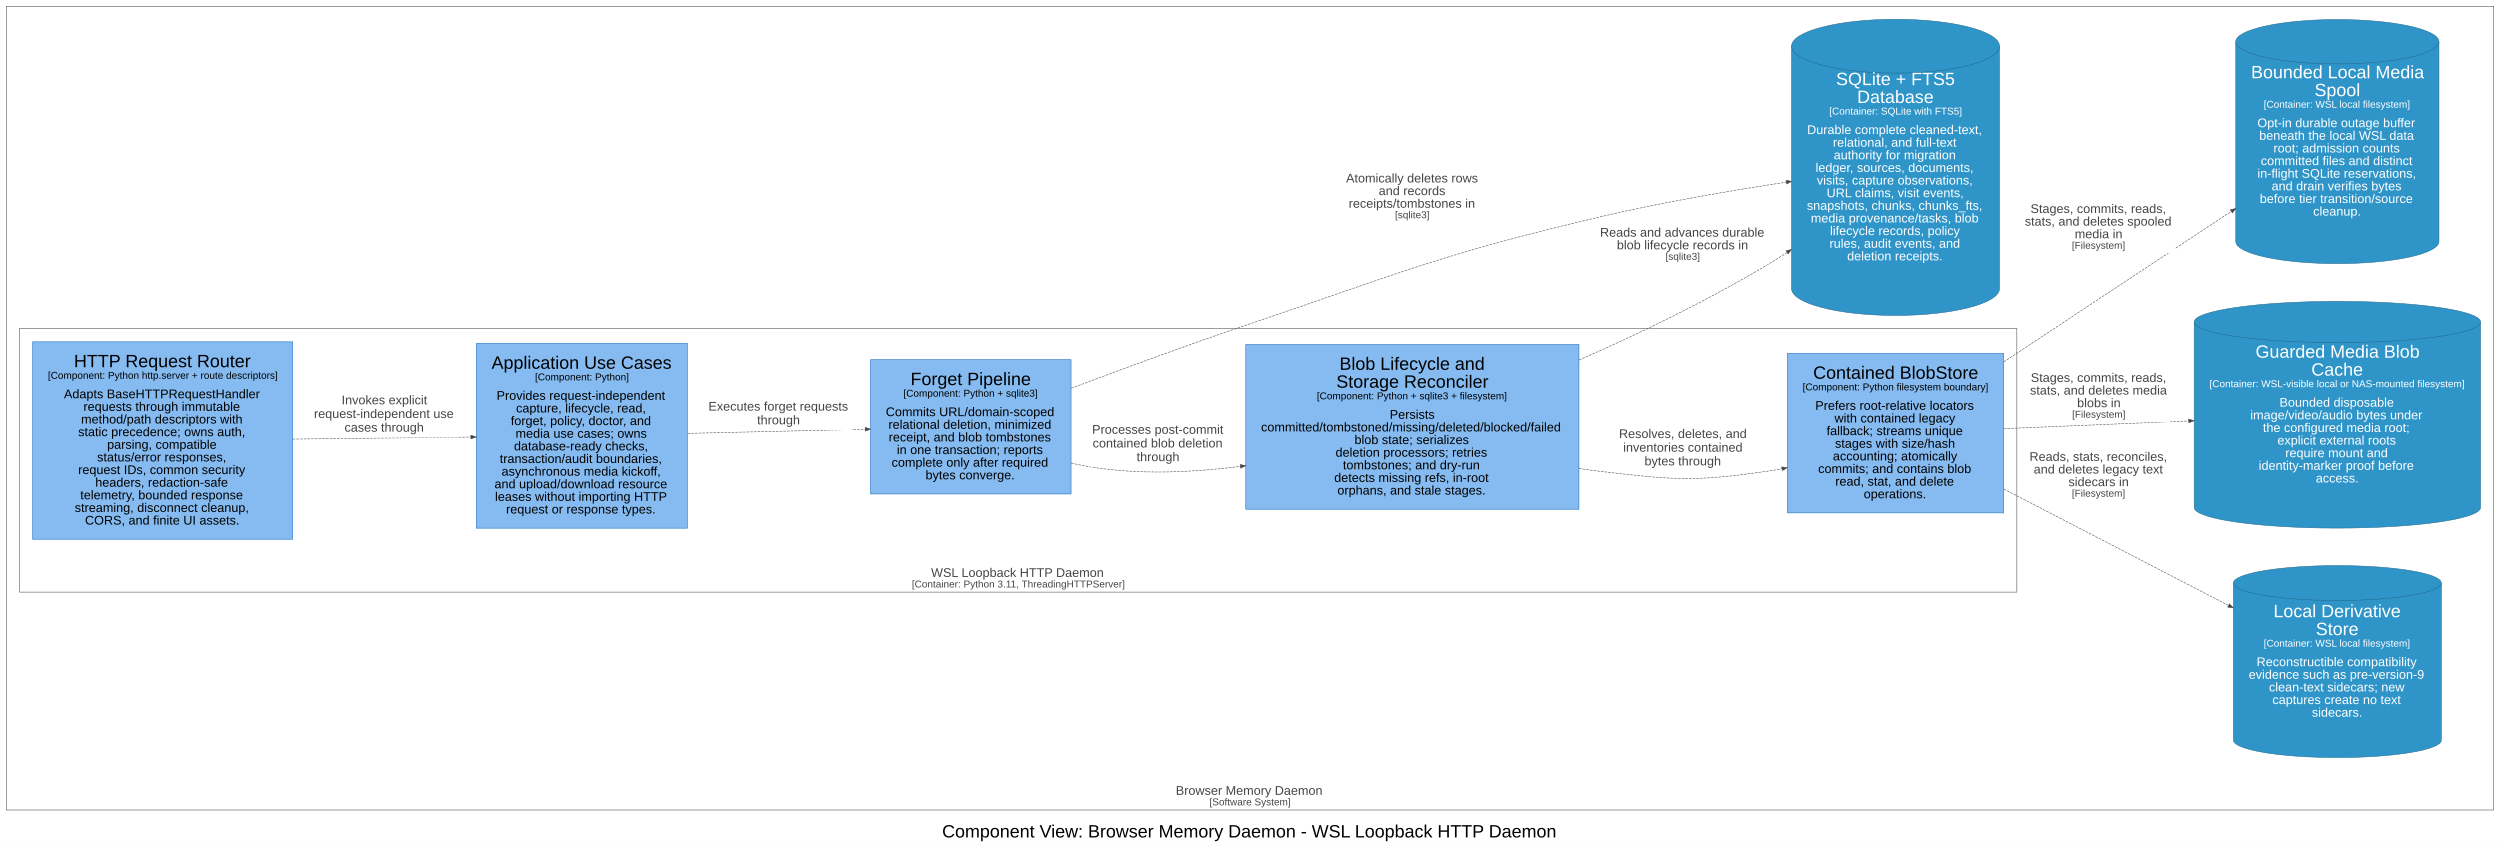
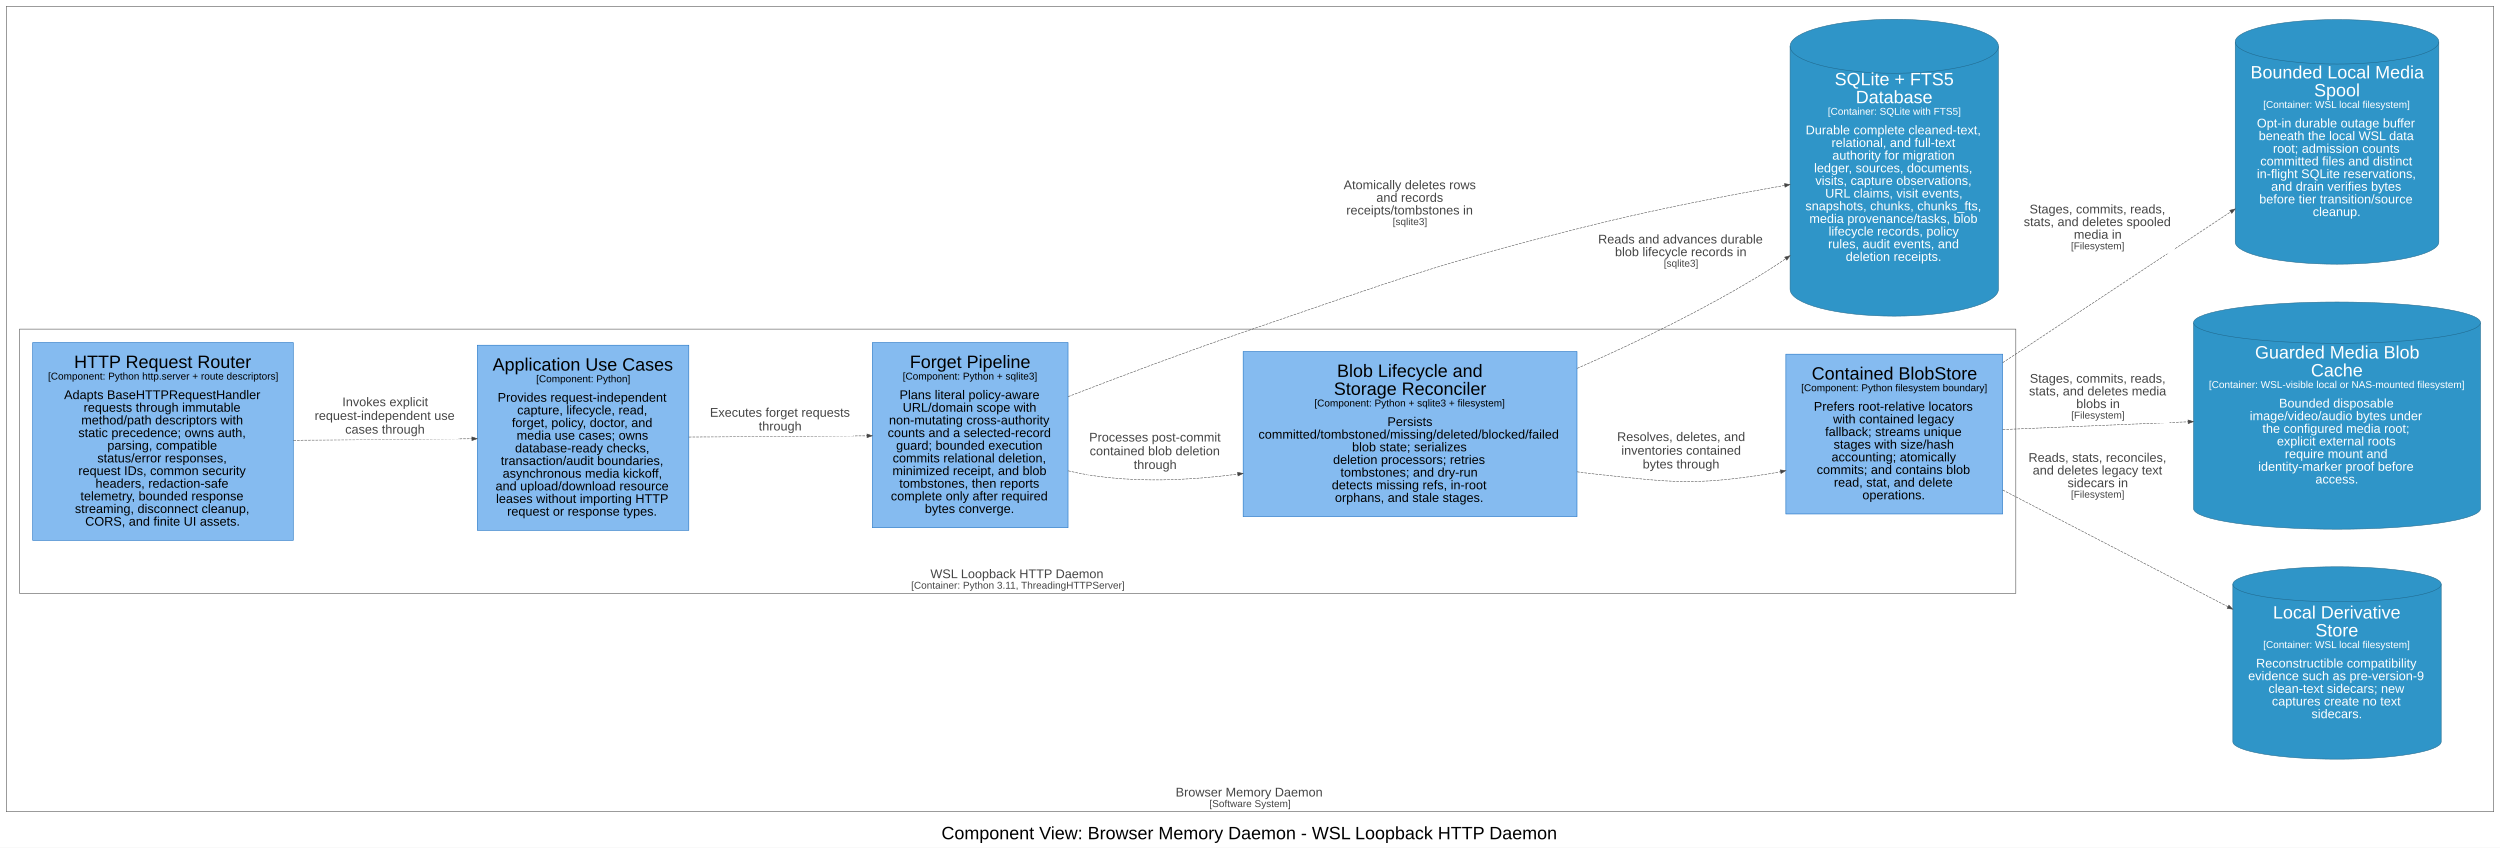
- <svg xmlns="http://www.w3.org/2000/svg" width="4750pt" height="1607pt" viewBox="0.00 0.00 4750.00 1607.00">
+ <svg xmlns="http://www.w3.org/2000/svg" width="4740pt" height="1607pt" viewBox="0.00 0.00 4740.00 1607.00">
  <g id="graph0" class="graph" transform="scale(1 1) rotate(0) translate(4 1603)">
-     <polygon fill="white" stroke="transparent" points="-4,4 -4,-1603 4746,-1603 4746,4 -4,4" />
-     <text text-anchor="start" x="1786" y="-11.8" font-family="Arial" font-size="34.00">Component View: Browser Memory Daemon - WSL Loopback HTTP Daemon</text>
+     <polygon fill="white" stroke="transparent" points="-4,4 -4,-1603 4736,-1603 4736,4 -4,4" />
+     <text text-anchor="start" x="1781" y="-11.8" font-family="Arial" font-size="34.00">Component View: Browser Memory Daemon - WSL Loopback HTTP Daemon</text>
    <g id="clust1" class="cluster">
-       <polygon fill="none" stroke="#444444" points="8,-64 8,-1591 4734,-1591 4734,-64 8,-64" />
-       <text text-anchor="start" x="2230" y="-92.8" font-family="Arial" font-size="24.00" fill="#444444">Browser Memory Daemon</text>
-       <text text-anchor="start" x="2294" y="-72.8" font-family="Arial" font-size="19.00" fill="#444444">[Software System]</text>
+       <polygon fill="none" stroke="#444444" points="8,-64 8,-1591 4724,-1591 4724,-64 8,-64" />
+       <text text-anchor="start" x="2225" y="-92.8" font-family="Arial" font-size="24.00" fill="#444444">Browser Memory Daemon</text>
+       <text text-anchor="start" x="2289" y="-72.8" font-family="Arial" font-size="19.00" fill="#444444">[Software System]</text>
    </g>
    <g id="clust2" class="cluster">
-       <polygon fill="none" stroke="#444444" points="33,-478 33,-979 3828,-979 3828,-478 33,-478" />
-       <text text-anchor="start" x="1765" y="-506.8" font-family="Arial" font-size="24.00" fill="#444444">WSL Loopback HTTP Daemon</text>
-       <text text-anchor="start" x="1728.5" y="-486.8" font-family="Arial" font-size="19.00" fill="#444444">[Container: Python 3.11, ThreadingHTTPServer]</text>
+       <polygon fill="none" stroke="#444444" points="33,-478 33,-979 3818,-979 3818,-478 33,-478" />
+       <text text-anchor="start" x="1760" y="-506.8" font-family="Arial" font-size="24.00" fill="#444444">WSL Loopback HTTP Daemon</text>
+       <text text-anchor="start" x="1723.5" y="-486.8" font-family="Arial" font-size="19.00" fill="#444444">[Container: Python 3.11, ThreadingHTTPServer]</text>
    </g>
    <g id="23" class="node">
      <polygon fill="#85bbf0" stroke="#1168bd" points="552,-953.5 58,-953.5 58,-578.5 552,-578.5 552,-953.5" />
      <text text-anchor="start" x="136.5" y="-905.3" font-family="Arial" font-size="34.00" fill="#000000">HTTP Request Router</text>
      <text text-anchor="start" x="87" y="-883.3" font-family="Arial" font-size="19.00" fill="#000000">[Component: Python http.server + route descriptors]</text>
      <text text-anchor="start" x="117.5" y="-846.3" font-family="Arial" font-size="24.00" fill="#000000">Adapts BaseHTTPRequestHandler</text>
      <text text-anchor="start" x="154.5" y="-822.3" font-family="Arial" font-size="24.00" fill="#000000">requests through immutable</text>
      <text text-anchor="start" x="150" y="-798.3" font-family="Arial" font-size="24.00" fill="#000000">method/path descriptors with</text>
      <text text-anchor="start" x="144.5" y="-774.3" font-family="Arial" font-size="24.00" fill="#000000">static precedence; owns auth,</text>
      <text text-anchor="start" x="199.5" y="-750.3" font-family="Arial" font-size="24.00" fill="#000000">parsing, compatible</text>
      <text text-anchor="start" x="180.5" y="-726.3" font-family="Arial" font-size="24.00" fill="#000000">status/error responses,</text>
      <text text-anchor="start" x="144.5" y="-702.3" font-family="Arial" font-size="24.00" fill="#000000">request IDs, common security</text>
      <text text-anchor="start" x="177" y="-678.3" font-family="Arial" font-size="24.00" fill="#000000">headers, redaction-safe</text>
      <text text-anchor="start" x="148.5" y="-654.3" font-family="Arial" font-size="24.00" fill="#000000">telemetry, bounded response</text>
      <text text-anchor="start" x="138" y="-630.3" font-family="Arial" font-size="24.00" fill="#000000">streaming, disconnect cleanup,</text>
      <text text-anchor="start" x="157.5" y="-606.3" font-family="Arial" font-size="24.00" fill="#000000">CORS, and finite UI assets.</text>
    </g>
    <g id="24" class="node">
-       <polygon fill="#85bbf0" stroke="#1168bd" points="1302,-950.5 901,-950.5 901,-599.5 1302,-599.5 1302,-950.5" />
-       <text text-anchor="start" x="930" y="-902.3" font-family="Arial" font-size="34.00" fill="#000000">Application Use Cases</text>
-       <text text-anchor="start" x="1012.5" y="-880.3" font-family="Arial" font-size="19.00" fill="#000000">[Component: Python]</text>
-       <text text-anchor="start" x="939.5" y="-843.3" font-family="Arial" font-size="24.00" fill="#000000">Provides request-independent</text>
-       <text text-anchor="start" x="976.5" y="-819.3" font-family="Arial" font-size="24.00" fill="#000000">capture, lifecycle, read,</text>
-       <text text-anchor="start" x="966.5" y="-795.3" font-family="Arial" font-size="24.00" fill="#000000">forget, policy, doctor, and</text>
-       <text text-anchor="start" x="975.5" y="-771.3" font-family="Arial" font-size="24.00" fill="#000000">media use cases; owns</text>
-       <text text-anchor="start" x="972.5" y="-747.3" font-family="Arial" font-size="24.00" fill="#000000">database-ready checks,</text>
-       <text text-anchor="start" x="945.5" y="-723.3" font-family="Arial" font-size="24.00" fill="#000000">transaction/audit boundaries,</text>
-       <text text-anchor="start" x="949" y="-699.3" font-family="Arial" font-size="24.00" fill="#000000">asynchronous media kickoff,</text>
-       <text text-anchor="start" x="935.5" y="-675.3" font-family="Arial" font-size="24.00" fill="#000000">and upload/download resource</text>
-       <text text-anchor="start" x="936.5" y="-651.3" font-family="Arial" font-size="24.00" fill="#000000">leases without importing HTTP</text>
-       <text text-anchor="start" x="957.5" y="-627.3" font-family="Arial" font-size="24.00" fill="#000000">request or response types.</text>
+       <polygon fill="#85bbf0" stroke="#1168bd" points="1302,-948.5 901,-948.5 901,-597.5 1302,-597.5 1302,-948.5" />
+       <text text-anchor="start" x="930" y="-900.3" font-family="Arial" font-size="34.00" fill="#000000">Application Use Cases</text>
+       <text text-anchor="start" x="1012.5" y="-878.3" font-family="Arial" font-size="19.00" fill="#000000">[Component: Python]</text>
+       <text text-anchor="start" x="939.5" y="-841.3" font-family="Arial" font-size="24.00" fill="#000000">Provides request-independent</text>
+       <text text-anchor="start" x="976.5" y="-817.3" font-family="Arial" font-size="24.00" fill="#000000">capture, lifecycle, read,</text>
+       <text text-anchor="start" x="966.5" y="-793.3" font-family="Arial" font-size="24.00" fill="#000000">forget, policy, doctor, and</text>
+       <text text-anchor="start" x="975.5" y="-769.3" font-family="Arial" font-size="24.00" fill="#000000">media use cases; owns</text>
+       <text text-anchor="start" x="972.5" y="-745.3" font-family="Arial" font-size="24.00" fill="#000000">database-ready checks,</text>
+       <text text-anchor="start" x="945.5" y="-721.3" font-family="Arial" font-size="24.00" fill="#000000">transaction/audit boundaries,</text>
+       <text text-anchor="start" x="949" y="-697.3" font-family="Arial" font-size="24.00" fill="#000000">asynchronous media kickoff,</text>
+       <text text-anchor="start" x="935.5" y="-673.3" font-family="Arial" font-size="24.00" fill="#000000">and upload/download resource</text>
+       <text text-anchor="start" x="936.5" y="-649.3" font-family="Arial" font-size="24.00" fill="#000000">leases without importing HTTP</text>
+       <text text-anchor="start" x="957.5" y="-625.3" font-family="Arial" font-size="24.00" fill="#000000">request or response types.</text>
    </g>
    <g id="114" class="edge">
-       <path fill="none" stroke="#444444" stroke-dasharray="5,2" d="M552.22,-768.79C660.59,-770.02 786.59,-771.44 890.45,-772.62" />
-       <polygon fill="#444444" stroke="#444444" points="890.71,-776.12 900.75,-772.74 890.79,-769.12 890.71,-776.12" />
-       <polygon fill="white" stroke="transparent" points="588,-772 588,-858 865,-858 865,-772 588,-772" />
-       <text text-anchor="start" x="645" y="-834.8" font-family="Arial" font-size="24.00" fill="#444444">Invokes explicit</text>
-       <text text-anchor="start" x="592.5" y="-808.8" font-family="Arial" font-size="24.00" fill="#444444">request-independent use</text>
-       <text text-anchor="start" x="650.5" y="-782.8" font-family="Arial" font-size="24.00" fill="#444444">cases through</text>
+       <path fill="none" stroke="#444444" stroke-dasharray="5,2" d="M552.22,-768.17C660.59,-769.12 786.59,-770.23 890.45,-771.15" />
+       <polygon fill="#444444" stroke="#444444" points="890.72,-774.65 900.75,-771.24 890.78,-767.65 890.72,-774.65" />
+       <polygon fill="white" stroke="transparent" points="588,-770 588,-856 865,-856 865,-770 588,-770" />
+       <text text-anchor="start" x="645" y="-832.8" font-family="Arial" font-size="24.00" fill="#444444">Invokes explicit</text>
+       <text text-anchor="start" x="592.5" y="-806.8" font-family="Arial" font-size="24.00" fill="#444444">request-independent use</text>
+       <text text-anchor="start" x="650.5" y="-780.8" font-family="Arial" font-size="24.00" fill="#444444">cases through</text>
    </g>
    <g id="42" class="node">
-       <polygon fill="#85bbf0" stroke="#1168bd" points="2031,-919.5 1650,-919.5 1650,-664.5 2031,-664.5 2031,-919.5" />
-       <text text-anchor="start" x="1726" y="-871.3" font-family="Arial" font-size="34.00" fill="#000000">Forget Pipeline</text>
-       <text text-anchor="start" x="1712.5" y="-849.3" font-family="Arial" font-size="19.00" fill="#000000">[Component: Python + sqlite3]</text>
-       <text text-anchor="start" x="1679" y="-812.3" font-family="Arial" font-size="24.00" fill="#000000">Commits URL/domain-scoped</text>
-       <text text-anchor="start" x="1684" y="-788.3" font-family="Arial" font-size="24.00" fill="#000000">relational deletion, minimized</text>
-       <text text-anchor="start" x="1684.5" y="-764.3" font-family="Arial" font-size="24.00" fill="#000000">receipt, and blob tombstones</text>
-       <text text-anchor="start" x="1700" y="-740.3" font-family="Arial" font-size="24.00" fill="#000000">in one transaction; reports</text>
-       <text text-anchor="start" x="1690" y="-716.3" font-family="Arial" font-size="24.00" fill="#000000">complete only after required</text>
-       <text text-anchor="start" x="1754.5" y="-692.3" font-family="Arial" font-size="24.00" fill="#000000">bytes converge.</text>
+       <polygon fill="#85bbf0" stroke="#1168bd" points="2021,-953.5 1650,-953.5 1650,-602.5 2021,-602.5 2021,-953.5" />
+       <text text-anchor="start" x="1721" y="-905.3" font-family="Arial" font-size="34.00" fill="#000000">Forget Pipeline</text>
+       <text text-anchor="start" x="1707.5" y="-883.3" font-family="Arial" font-size="19.00" fill="#000000">[Component: Python + sqlite3]</text>
+       <text text-anchor="start" x="1701.5" y="-846.3" font-family="Arial" font-size="24.00" fill="#000000">Plans literal policy-aware</text>
+       <text text-anchor="start" x="1707.5" y="-822.3" font-family="Arial" font-size="24.00" fill="#000000">URL/domain scope with</text>
+       <text text-anchor="start" x="1681.5" y="-798.3" font-family="Arial" font-size="24.00" fill="#000000">non-mutating cross-authority</text>
+       <text text-anchor="start" x="1679" y="-774.3" font-family="Arial" font-size="24.00" fill="#000000">counts and a selected-record</text>
+       <text text-anchor="start" x="1695" y="-750.3" font-family="Arial" font-size="24.00" fill="#000000">guard; bounded execution</text>
+       <text text-anchor="start" x="1688.5" y="-726.3" font-family="Arial" font-size="24.00" fill="#000000">commits relational deletion,</text>
+       <text text-anchor="start" x="1688" y="-702.3" font-family="Arial" font-size="24.00" fill="#000000">minimized receipt, and blob</text>
+       <text text-anchor="start" x="1701" y="-678.3" font-family="Arial" font-size="24.00" fill="#000000">tombstones, then reports</text>
+       <text text-anchor="start" x="1685" y="-654.3" font-family="Arial" font-size="24.00" fill="#000000">complete only after required</text>
+       <text text-anchor="start" x="1749.5" y="-630.3" font-family="Arial" font-size="24.00" fill="#000000">bytes converge.</text>
    </g>
    <g id="124" class="edge">
-       <path fill="none" stroke="#444444" stroke-dasharray="5,2" d="M1302.43,-779.61C1407.22,-782.03 1535.18,-784.98 1639.92,-787.4" />
-       <polygon fill="#444444" stroke="#444444" points="1639.9,-790.9 1649.98,-787.63 1640.07,-783.9 1639.9,-790.9" />
-       <polygon fill="white" stroke="transparent" points="1338,-786 1338,-846 1614,-846 1614,-786 1338,-786" />
-       <text text-anchor="start" x="1342" y="-822.8" font-family="Arial" font-size="24.00" fill="#444444">Executes forget requests</text>
-       <text text-anchor="start" x="1434.5" y="-796.8" font-family="Arial" font-size="24.00" fill="#444444">through</text>
+       <path fill="none" stroke="#444444" stroke-dasharray="5,2" d="M1302.04,-774.36C1407.13,-775.08 1535.48,-775.96 1639.84,-776.67" />
+       <polygon fill="#444444" stroke="#444444" points="1639.84,-780.17 1649.86,-776.74 1639.88,-773.17 1639.84,-780.17" />
+       <polygon fill="white" stroke="transparent" points="1338,-776 1338,-836 1614,-836 1614,-776 1338,-776" />
+       <text text-anchor="start" x="1342" y="-812.8" font-family="Arial" font-size="24.00" fill="#444444">Executes forget requests</text>
+       <text text-anchor="start" x="1434.5" y="-786.8" font-family="Arial" font-size="24.00" fill="#444444">through</text>
    </g>
    <g id="39" class="node">
-       <polygon fill="#85bbf0" stroke="#1168bd" points="3803,-931.5 3392,-931.5 3392,-628.5 3803,-628.5 3803,-931.5" />
-       <text text-anchor="start" x="3441" y="-883.3" font-family="Arial" font-size="34.00" fill="#000000">Contained BlobStore</text>
-       <text text-anchor="start" x="3421" y="-861.3" font-family="Arial" font-size="19.00" fill="#000000">[Component: Python filesystem boundary]</text>
-       <text text-anchor="start" x="3445" y="-824.3" font-family="Arial" font-size="24.00" fill="#000000">Prefers root-relative locators</text>
-       <text text-anchor="start" x="3481.5" y="-800.3" font-family="Arial" font-size="24.00" fill="#000000">with contained legacy</text>
-       <text text-anchor="start" x="3466.5" y="-776.3" font-family="Arial" font-size="24.00" fill="#000000">fallback; streams unique</text>
-       <text text-anchor="start" x="3482.5" y="-752.3" font-family="Arial" font-size="24.00" fill="#000000">stages with size/hash</text>
-       <text text-anchor="start" x="3478.5" y="-728.3" font-family="Arial" font-size="24.00" fill="#000000">accounting; atomically</text>
-       <text text-anchor="start" x="3450.5" y="-704.3" font-family="Arial" font-size="24.00" fill="#000000">commits; and contains blob</text>
-       <text text-anchor="start" x="3483" y="-680.3" font-family="Arial" font-size="24.00" fill="#000000">read, stat, and delete</text>
-       <text text-anchor="start" x="3537" y="-656.3" font-family="Arial" font-size="24.00" fill="#000000">operations.</text>
+       <polygon fill="#85bbf0" stroke="#1168bd" points="3793,-931.5 3382,-931.5 3382,-628.5 3793,-628.5 3793,-931.5" />
+       <text text-anchor="start" x="3431" y="-883.3" font-family="Arial" font-size="34.00" fill="#000000">Contained BlobStore</text>
+       <text text-anchor="start" x="3411" y="-861.3" font-family="Arial" font-size="19.00" fill="#000000">[Component: Python filesystem boundary]</text>
+       <text text-anchor="start" x="3435" y="-824.3" font-family="Arial" font-size="24.00" fill="#000000">Prefers root-relative locators</text>
+       <text text-anchor="start" x="3471.5" y="-800.3" font-family="Arial" font-size="24.00" fill="#000000">with contained legacy</text>
+       <text text-anchor="start" x="3456.5" y="-776.3" font-family="Arial" font-size="24.00" fill="#000000">fallback; streams unique</text>
+       <text text-anchor="start" x="3472.5" y="-752.3" font-family="Arial" font-size="24.00" fill="#000000">stages with size/hash</text>
+       <text text-anchor="start" x="3468.5" y="-728.3" font-family="Arial" font-size="24.00" fill="#000000">accounting; atomically</text>
+       <text text-anchor="start" x="3440.5" y="-704.3" font-family="Arial" font-size="24.00" fill="#000000">commits; and contains blob</text>
+       <text text-anchor="start" x="3473" y="-680.3" font-family="Arial" font-size="24.00" fill="#000000">read, stat, and delete</text>
+       <text text-anchor="start" x="3527" y="-656.3" font-family="Arial" font-size="24.00" fill="#000000">operations.</text>
    </g>
    <g id="49" class="node">
-       <path fill="#2f95c8" stroke="#20688c" d="M4634.5,-495.22C4634.5,-513.51 4545.98,-528.38 4437,-528.38 4328.02,-528.38 4239.5,-513.51 4239.5,-495.22 4239.5,-495.22 4239.5,-196.78 4239.5,-196.78 4239.5,-178.49 4328.02,-163.62 4437,-163.62 4545.98,-163.62 4634.5,-178.49 4634.5,-196.78 4634.5,-196.78 4634.5,-495.22 4634.5,-495.22" />
-       <path fill="none" stroke="#20688c" d="M4634.5,-495.22C4634.5,-476.92 4545.98,-462.06 4437,-462.06 4328.02,-462.06 4239.5,-476.92 4239.5,-495.22" />
-       <text text-anchor="start" x="4315.5" y="-430.3" font-family="Arial" font-size="34.00" fill="#ffffff">Local Derivative</text>
-       <text text-anchor="start" x="4396" y="-396.3" font-family="Arial" font-size="34.00" fill="#ffffff">Store</text>
-       <text text-anchor="start" x="4297" y="-374.3" font-family="Arial" font-size="19.00" fill="#ffffff">[Container: WSL local filesystem]</text>
-       <text text-anchor="start" x="4283.5" y="-337.3" font-family="Arial" font-size="24.00" fill="#ffffff">Reconstructible compatibility</text>
-       <text text-anchor="start" x="4268.5" y="-313.3" font-family="Arial" font-size="24.00" fill="#ffffff">evidence such as pre-version-9</text>
-       <text text-anchor="start" x="4307" y="-289.3" font-family="Arial" font-size="24.00" fill="#ffffff">clean-text sidecars; new</text>
-       <text text-anchor="start" x="4313.5" y="-265.3" font-family="Arial" font-size="24.00" fill="#ffffff">captures create no text</text>
-       <text text-anchor="start" x="4388.5" y="-241.3" font-family="Arial" font-size="24.00" fill="#ffffff">sidecars.</text>
+       <path fill="#2f95c8" stroke="#20688c" d="M4624.5,-495.22C4624.5,-513.51 4535.98,-528.38 4427,-528.38 4318.02,-528.38 4229.5,-513.51 4229.5,-495.22 4229.5,-495.22 4229.5,-196.78 4229.5,-196.78 4229.5,-178.49 4318.02,-163.62 4427,-163.62 4535.98,-163.62 4624.5,-178.49 4624.5,-196.78 4624.5,-196.78 4624.5,-495.22 4624.5,-495.22" />
+       <path fill="none" stroke="#20688c" d="M4624.5,-495.22C4624.5,-476.92 4535.98,-462.06 4427,-462.06 4318.02,-462.06 4229.5,-476.92 4229.5,-495.22" />
+       <text text-anchor="start" x="4305.5" y="-430.3" font-family="Arial" font-size="34.00" fill="#ffffff">Local Derivative</text>
+       <text text-anchor="start" x="4386" y="-396.3" font-family="Arial" font-size="34.00" fill="#ffffff">Store</text>
+       <text text-anchor="start" x="4287" y="-374.3" font-family="Arial" font-size="19.00" fill="#ffffff">[Container: WSL local filesystem]</text>
+       <text text-anchor="start" x="4273.5" y="-337.3" font-family="Arial" font-size="24.00" fill="#ffffff">Reconstructible compatibility</text>
+       <text text-anchor="start" x="4258.5" y="-313.3" font-family="Arial" font-size="24.00" fill="#ffffff">evidence such as pre-version-9</text>
+       <text text-anchor="start" x="4297" y="-289.3" font-family="Arial" font-size="24.00" fill="#ffffff">clean-text sidecars; new</text>
+       <text text-anchor="start" x="4303.5" y="-265.3" font-family="Arial" font-size="24.00" fill="#ffffff">captures create no text</text>
+       <text text-anchor="start" x="4378.5" y="-241.3" font-family="Arial" font-size="24.00" fill="#ffffff">sidecars.</text>
    </g>
    <g id="158" class="edge">
-       <path fill="none" stroke="#444444" stroke-dasharray="5,2" d="M3803.11,-673.97C3932.93,-606.7 4100.32,-519.95 4230.34,-452.57" />
-       <polygon fill="#444444" stroke="#444444" points="4231.97,-455.67 4239.24,-447.96 4228.75,-449.45 4231.97,-455.67" />
-       <polygon fill="white" stroke="transparent" points="3848,-651 3848,-750 4120,-750 4120,-651 3848,-651" />
-       <text text-anchor="start" x="3852" y="-727.3" font-family="Arial" font-size="24.00" fill="#444444">Reads, stats, reconciles,</text>
-       <text text-anchor="start" x="3860" y="-703.3" font-family="Arial" font-size="24.00" fill="#444444">and deletes legacy text</text>
-       <text text-anchor="start" x="3926" y="-679.3" font-family="Arial" font-size="24.00" fill="#444444">sidecars in</text>
-       <text text-anchor="start" x="3932.5" y="-659.3" font-family="Arial" font-size="19.00" fill="#444444">[Filesystem]</text>
+       <path fill="none" stroke="#444444" stroke-dasharray="5,2" d="M3793.11,-673.97C3922.93,-606.7 4090.32,-519.95 4220.34,-452.57" />
+       <polygon fill="#444444" stroke="#444444" points="4221.97,-455.67 4229.24,-447.96 4218.75,-449.45 4221.97,-455.67" />
+       <polygon fill="white" stroke="transparent" points="3838,-651 3838,-750 4110,-750 4110,-651 3838,-651" />
+       <text text-anchor="start" x="3842" y="-727.3" font-family="Arial" font-size="24.00" fill="#444444">Reads, stats, reconciles,</text>
+       <text text-anchor="start" x="3850" y="-703.3" font-family="Arial" font-size="24.00" fill="#444444">and deletes legacy text</text>
+       <text text-anchor="start" x="3916" y="-679.3" font-family="Arial" font-size="24.00" fill="#444444">sidecars in</text>
+       <text text-anchor="start" x="3922.5" y="-659.3" font-family="Arial" font-size="19.00" fill="#444444">[Filesystem]</text>
    </g>
    <g id="50" class="node">
-       <path fill="#2f95c8" stroke="#20688c" d="M4709,-991.22C4709,-1012.82 4587.09,-1030.38 4437,-1030.38 4286.91,-1030.38 4165,-1012.82 4165,-991.22 4165,-991.22 4165,-638.78 4165,-638.78 4165,-617.18 4286.91,-599.62 4437,-599.62 4587.09,-599.62 4709,-617.18 4709,-638.78 4709,-638.78 4709,-991.22 4709,-991.22" />
-       <path fill="none" stroke="#20688c" d="M4709,-991.22C4709,-969.61 4587.09,-952.06 4437,-952.06 4286.91,-952.06 4165,-969.61 4165,-991.22" />
-       <text text-anchor="start" x="4281.5" y="-923.3" font-family="Arial" font-size="34.00" fill="#ffffff">Guarded Media Blob</text>
-       <text text-anchor="start" x="4387.5" y="-889.3" font-family="Arial" font-size="34.00" fill="#ffffff">Cache</text>
-       <text text-anchor="start" x="4194" y="-867.3" font-family="Arial" font-size="19.00" fill="#ffffff">[Container: WSL-visible local or NAS-mounted filesystem]</text>
-       <text text-anchor="start" x="4327" y="-830.3" font-family="Arial" font-size="24.00" fill="#ffffff">Bounded disposable</text>
-       <text text-anchor="start" x="4271.5" y="-806.3" font-family="Arial" font-size="24.00" fill="#ffffff">image/video/audio bytes under</text>
-       <text text-anchor="start" x="4295.5" y="-782.3" font-family="Arial" font-size="24.00" fill="#ffffff">the configured media root;</text>
-       <text text-anchor="start" x="4323" y="-758.3" font-family="Arial" font-size="24.00" fill="#ffffff">explicit external roots</text>
-       <text text-anchor="start" x="4338" y="-734.3" font-family="Arial" font-size="24.00" fill="#ffffff">require mount and</text>
-       <text text-anchor="start" x="4287.5" y="-710.3" font-family="Arial" font-size="24.00" fill="#ffffff">identity-marker proof before</text>
-       <text text-anchor="start" x="4396" y="-686.3" font-family="Arial" font-size="24.00" fill="#ffffff">access.</text>
+       <path fill="#2f95c8" stroke="#20688c" d="M4699,-991.22C4699,-1012.82 4577.09,-1030.38 4427,-1030.38 4276.91,-1030.38 4155,-1012.82 4155,-991.22 4155,-991.22 4155,-638.78 4155,-638.78 4155,-617.18 4276.91,-599.62 4427,-599.62 4577.09,-599.62 4699,-617.18 4699,-638.78 4699,-638.78 4699,-991.22 4699,-991.22" />
+       <path fill="none" stroke="#20688c" d="M4699,-991.22C4699,-969.61 4577.09,-952.06 4427,-952.06 4276.91,-952.06 4155,-969.61 4155,-991.22" />
+       <text text-anchor="start" x="4271.5" y="-923.3" font-family="Arial" font-size="34.00" fill="#ffffff">Guarded Media Blob</text>
+       <text text-anchor="start" x="4377.5" y="-889.3" font-family="Arial" font-size="34.00" fill="#ffffff">Cache</text>
+       <text text-anchor="start" x="4184" y="-867.3" font-family="Arial" font-size="19.00" fill="#ffffff">[Container: WSL-visible local or NAS-mounted filesystem]</text>
+       <text text-anchor="start" x="4317" y="-830.3" font-family="Arial" font-size="24.00" fill="#ffffff">Bounded disposable</text>
+       <text text-anchor="start" x="4261.5" y="-806.3" font-family="Arial" font-size="24.00" fill="#ffffff">image/video/audio bytes under</text>
+       <text text-anchor="start" x="4285.5" y="-782.3" font-family="Arial" font-size="24.00" fill="#ffffff">the configured media root;</text>
+       <text text-anchor="start" x="4313" y="-758.3" font-family="Arial" font-size="24.00" fill="#ffffff">explicit external roots</text>
+       <text text-anchor="start" x="4328" y="-734.3" font-family="Arial" font-size="24.00" fill="#ffffff">require mount and</text>
+       <text text-anchor="start" x="4277.5" y="-710.3" font-family="Arial" font-size="24.00" fill="#ffffff">identity-marker proof before</text>
+       <text text-anchor="start" x="4386" y="-686.3" font-family="Arial" font-size="24.00" fill="#ffffff">access.</text>
    </g>
    <g id="159" class="edge">
-       <path fill="none" stroke="#444444" stroke-dasharray="5,2" d="M3803.11,-788.55C3908.86,-792.97 4039.54,-798.43 4154.64,-803.24" />
-       <polygon fill="#444444" stroke="#444444" points="4154.53,-806.74 4164.67,-803.66 4154.82,-799.75 4154.53,-806.74" />
-       <polygon fill="white" stroke="transparent" points="3848.5,-801 3848.5,-900 4119.5,-900 4119.5,-801 3848.5,-801" />
-       <text text-anchor="start" x="3854.5" y="-877.3" font-family="Arial" font-size="24.00" fill="#444444">Stages, commits, reads,</text>
-       <text text-anchor="start" x="3853" y="-853.3" font-family="Arial" font-size="24.00" fill="#444444">stats, and deletes media</text>
-       <text text-anchor="start" x="3942.5" y="-829.3" font-family="Arial" font-size="24.00" fill="#444444">blobs in</text>
-       <text text-anchor="start" x="3933" y="-809.3" font-family="Arial" font-size="19.00" fill="#444444">[Filesystem]</text>
+       <path fill="none" stroke="#444444" stroke-dasharray="5,2" d="M3793.11,-788.55C3898.86,-792.97 4029.54,-798.43 4144.64,-803.24" />
+       <polygon fill="#444444" stroke="#444444" points="4144.53,-806.74 4154.67,-803.66 4144.82,-799.75 4144.53,-806.74" />
+       <polygon fill="white" stroke="transparent" points="3838.5,-801 3838.5,-900 4109.5,-900 4109.5,-801 3838.5,-801" />
+       <text text-anchor="start" x="3844.5" y="-877.3" font-family="Arial" font-size="24.00" fill="#444444">Stages, commits, reads,</text>
+       <text text-anchor="start" x="3843" y="-853.3" font-family="Arial" font-size="24.00" fill="#444444">stats, and deletes media</text>
+       <text text-anchor="start" x="3932.5" y="-829.3" font-family="Arial" font-size="24.00" fill="#444444">blobs in</text>
+       <text text-anchor="start" x="3923" y="-809.3" font-family="Arial" font-size="19.00" fill="#444444">[Filesystem]</text>
    </g>
    <g id="51" class="node">
-       <path fill="#2f95c8" stroke="#20688c" d="M4630,-1523.72C4630,-1546.98 4543.49,-1565.88 4437,-1565.88 4330.51,-1565.88 4244,-1546.98 4244,-1523.72 4244,-1523.72 4244,-1144.28 4244,-1144.28 4244,-1121.02 4330.51,-1102.12 4437,-1102.12 4543.49,-1102.12 4630,-1121.02 4630,-1144.28 4630,-1144.28 4630,-1523.72 4630,-1523.72" />
-       <path fill="none" stroke="#20688c" d="M4630,-1523.72C4630,-1500.45 4543.49,-1481.56 4437,-1481.56 4330.51,-1481.56 4244,-1500.45 4244,-1523.72" />
-       <text text-anchor="start" x="4273" y="-1454.3" font-family="Arial" font-size="34.00" fill="#ffffff">Bounded Local Media</text>
-       <text text-anchor="start" x="4393.5" y="-1420.3" font-family="Arial" font-size="34.00" fill="#ffffff">Spool</text>
-       <text text-anchor="start" x="4297" y="-1398.3" font-family="Arial" font-size="19.00" fill="#ffffff">[Container: WSL local filesystem]</text>
-       <text text-anchor="start" x="4285" y="-1361.3" font-family="Arial" font-size="24.00" fill="#ffffff">Opt-in durable outage buffer</text>
-       <text text-anchor="start" x="4288.5" y="-1337.3" font-family="Arial" font-size="24.00" fill="#ffffff">beneath the local WSL data</text>
-       <text text-anchor="start" x="4315.5" y="-1313.3" font-family="Arial" font-size="24.00" fill="#ffffff">root; admission counts</text>
-       <text text-anchor="start" x="4291.5" y="-1289.3" font-family="Arial" font-size="24.00" fill="#ffffff">committed files and distinct</text>
-       <text text-anchor="start" x="4285" y="-1265.3" font-family="Arial" font-size="24.00" fill="#ffffff">in-flight SQLite reservations,</text>
-       <text text-anchor="start" x="4312" y="-1241.3" font-family="Arial" font-size="24.00" fill="#ffffff">and drain verifies bytes</text>
-       <text text-anchor="start" x="4289.5" y="-1217.3" font-family="Arial" font-size="24.00" fill="#ffffff">before tier transition/source</text>
-       <text text-anchor="start" x="4391" y="-1193.3" font-family="Arial" font-size="24.00" fill="#ffffff">cleanup.</text>
+       <path fill="#2f95c8" stroke="#20688c" d="M4620,-1523.72C4620,-1546.98 4533.49,-1565.88 4427,-1565.88 4320.51,-1565.88 4234,-1546.98 4234,-1523.72 4234,-1523.72 4234,-1144.28 4234,-1144.28 4234,-1121.02 4320.51,-1102.12 4427,-1102.12 4533.49,-1102.12 4620,-1121.02 4620,-1144.28 4620,-1144.28 4620,-1523.72 4620,-1523.72" />
+       <path fill="none" stroke="#20688c" d="M4620,-1523.72C4620,-1500.45 4533.49,-1481.56 4427,-1481.56 4320.51,-1481.56 4234,-1500.45 4234,-1523.72" />
+       <text text-anchor="start" x="4263" y="-1454.3" font-family="Arial" font-size="34.00" fill="#ffffff">Bounded Local Media</text>
+       <text text-anchor="start" x="4383.5" y="-1420.3" font-family="Arial" font-size="34.00" fill="#ffffff">Spool</text>
+       <text text-anchor="start" x="4287" y="-1398.3" font-family="Arial" font-size="19.00" fill="#ffffff">[Container: WSL local filesystem]</text>
+       <text text-anchor="start" x="4275" y="-1361.3" font-family="Arial" font-size="24.00" fill="#ffffff">Opt-in durable outage buffer</text>
+       <text text-anchor="start" x="4278.5" y="-1337.3" font-family="Arial" font-size="24.00" fill="#ffffff">beneath the local WSL data</text>
+       <text text-anchor="start" x="4305.5" y="-1313.3" font-family="Arial" font-size="24.00" fill="#ffffff">root; admission counts</text>
+       <text text-anchor="start" x="4281.5" y="-1289.3" font-family="Arial" font-size="24.00" fill="#ffffff">committed files and distinct</text>
+       <text text-anchor="start" x="4275" y="-1265.3" font-family="Arial" font-size="24.00" fill="#ffffff">in-flight SQLite reservations,</text>
+       <text text-anchor="start" x="4302" y="-1241.3" font-family="Arial" font-size="24.00" fill="#ffffff">and drain verifies bytes</text>
+       <text text-anchor="start" x="4279.5" y="-1217.3" font-family="Arial" font-size="24.00" fill="#ffffff">before tier transition/source</text>
+       <text text-anchor="start" x="4381" y="-1193.3" font-family="Arial" font-size="24.00" fill="#ffffff">cleanup.</text>
    </g>
    <g id="160" class="edge">
-       <path fill="none" stroke="#444444" stroke-dasharray="5,2" d="M3803.11,-915.35C3934.6,-1002.33 4104.63,-1114.8 4235.34,-1201.26" />
-       <polygon fill="#444444" stroke="#444444" points="4233.62,-1204.32 4243.89,-1206.92 4237.48,-1198.48 4233.62,-1204.32" />
-       <polygon fill="white" stroke="transparent" points="3839,-1122 3839,-1221 4129,-1221 4129,-1122 3839,-1122" />
-       <text text-anchor="start" x="3854" y="-1198.3" font-family="Arial" font-size="24.00" fill="#444444">Stages, commits, reads,</text>
-       <text text-anchor="start" x="3843" y="-1174.3" font-family="Arial" font-size="24.00" fill="#444444">stats, and deletes spooled</text>
-       <text text-anchor="start" x="3938" y="-1150.3" font-family="Arial" font-size="24.00" fill="#444444">media in</text>
-       <text text-anchor="start" x="3932.5" y="-1130.3" font-family="Arial" font-size="19.00" fill="#444444">[Filesystem]</text>
+       <path fill="none" stroke="#444444" stroke-dasharray="5,2" d="M3793.11,-915.35C3924.6,-1002.33 4094.63,-1114.8 4225.34,-1201.26" />
+       <polygon fill="#444444" stroke="#444444" points="4223.62,-1204.32 4233.89,-1206.92 4227.48,-1198.48 4223.62,-1204.32" />
+       <polygon fill="white" stroke="transparent" points="3829,-1122 3829,-1221 4119,-1221 4119,-1122 3829,-1122" />
+       <text text-anchor="start" x="3844" y="-1198.3" font-family="Arial" font-size="24.00" fill="#444444">Stages, commits, reads,</text>
+       <text text-anchor="start" x="3833" y="-1174.3" font-family="Arial" font-size="24.00" fill="#444444">stats, and deletes spooled</text>
+       <text text-anchor="start" x="3928" y="-1150.3" font-family="Arial" font-size="24.00" fill="#444444">media in</text>
+       <text text-anchor="start" x="3922.5" y="-1130.3" font-family="Arial" font-size="19.00" fill="#444444">[Filesystem]</text>
    </g>
    <g id="40" class="node">
-       <polygon fill="#85bbf0" stroke="#1168bd" points="2996,-948.5 2363,-948.5 2363,-635.5 2996,-635.5 2996,-948.5" />
-       <text text-anchor="start" x="2541" y="-900.3" font-family="Arial" font-size="34.00" fill="#000000">Blob Lifecycle and</text>
-       <text text-anchor="start" x="2535" y="-866.3" font-family="Arial" font-size="34.00" fill="#000000">Storage Reconciler</text>
-       <text text-anchor="start" x="2498" y="-844.3" font-family="Arial" font-size="19.00" fill="#000000">[Component: Python + sqlite3 + filesystem]</text>
-       <text text-anchor="start" x="2636.5" y="-807.3" font-family="Arial" font-size="24.00" fill="#000000">Persists</text>
-       <text text-anchor="start" x="2392" y="-783.3" font-family="Arial" font-size="24.00" fill="#000000">committed/tombstoned/missing/deleted/blocked/failed</text>
-       <text text-anchor="start" x="2569.5" y="-759.3" font-family="Arial" font-size="24.00" fill="#000000">blob state; serializes</text>
-       <text text-anchor="start" x="2533.5" y="-735.3" font-family="Arial" font-size="24.00" fill="#000000">deletion processors; retries</text>
-       <text text-anchor="start" x="2547.5" y="-711.3" font-family="Arial" font-size="24.00" fill="#000000">tombstones; and dry-run</text>
-       <text text-anchor="start" x="2531" y="-687.3" font-family="Arial" font-size="24.00" fill="#000000">detects missing refs, in-root</text>
-       <text text-anchor="start" x="2537" y="-663.3" font-family="Arial" font-size="24.00" fill="#000000">orphans, and stale stages.</text>
+       <polygon fill="#85bbf0" stroke="#1168bd" points="2986,-936.5 2353,-936.5 2353,-623.5 2986,-623.5 2986,-936.5" />
+       <text text-anchor="start" x="2531" y="-888.3" font-family="Arial" font-size="34.00" fill="#000000">Blob Lifecycle and</text>
+       <text text-anchor="start" x="2525" y="-854.3" font-family="Arial" font-size="34.00" fill="#000000">Storage Reconciler</text>
+       <text text-anchor="start" x="2488" y="-832.3" font-family="Arial" font-size="19.00" fill="#000000">[Component: Python + sqlite3 + filesystem]</text>
+       <text text-anchor="start" x="2626.5" y="-795.3" font-family="Arial" font-size="24.00" fill="#000000">Persists</text>
+       <text text-anchor="start" x="2382" y="-771.3" font-family="Arial" font-size="24.00" fill="#000000">committed/tombstoned/missing/deleted/blocked/failed</text>
+       <text text-anchor="start" x="2559.5" y="-747.3" font-family="Arial" font-size="24.00" fill="#000000">blob state; serializes</text>
+       <text text-anchor="start" x="2523.5" y="-723.3" font-family="Arial" font-size="24.00" fill="#000000">deletion processors; retries</text>
+       <text text-anchor="start" x="2537.5" y="-699.3" font-family="Arial" font-size="24.00" fill="#000000">tombstones; and dry-run</text>
+       <text text-anchor="start" x="2521" y="-675.3" font-family="Arial" font-size="24.00" fill="#000000">detects missing refs, in-root</text>
+       <text text-anchor="start" x="2527" y="-651.3" font-family="Arial" font-size="24.00" fill="#000000">orphans, and stale stages.</text>
    </g>
    <g id="157" class="edge">
-       <path fill="none" stroke="#444444" stroke-dasharray="5,2" d="M2996.04,-712.91C3008.14,-711.05 3020.16,-709.4 3032,-708 3175.01,-691.15 3213.52,-687.13 3356,-708 3364.54,-709.25 3373.19,-710.74 3381.9,-712.42" />
-       <polygon fill="#444444" stroke="#444444" points="3381.25,-715.86 3391.74,-714.4 3382.63,-709 3381.25,-715.86" />
-       <polygon fill="white" stroke="transparent" points="3067.5,-708 3067.5,-794 3320.5,-794 3320.5,-708 3067.5,-708" />
-       <text text-anchor="start" x="3072" y="-770.8" font-family="Arial" font-size="24.00" fill="#444444">Resolves, deletes, and</text>
-       <text text-anchor="start" x="3080" y="-744.8" font-family="Arial" font-size="24.00" fill="#444444">inventories contained</text>
-       <text text-anchor="start" x="3120.5" y="-718.8" font-family="Arial" font-size="24.00" fill="#444444">bytes through</text>
+       <path fill="none" stroke="#444444" stroke-dasharray="5,2" d="M2986.15,-708.44C2998.22,-706.75 3010.2,-705.26 3022,-704 3165.18,-688.7 3203.68,-682.05 3346,-704 3354.57,-705.32 3363.25,-706.89 3371.98,-708.67" />
+       <polygon fill="#444444" stroke="#444444" points="3371.33,-712.11 3381.84,-710.76 3372.78,-705.26 3371.33,-712.11" />
+       <polygon fill="white" stroke="transparent" points="3057.5,-704 3057.5,-790 3310.5,-790 3310.5,-704 3057.5,-704" />
+       <text text-anchor="start" x="3062" y="-766.8" font-family="Arial" font-size="24.00" fill="#444444">Resolves, deletes, and</text>
+       <text text-anchor="start" x="3070" y="-740.8" font-family="Arial" font-size="24.00" fill="#444444">inventories contained</text>
+       <text text-anchor="start" x="3110.5" y="-714.8" font-family="Arial" font-size="24.00" fill="#444444">bytes through</text>
    </g>
    <g id="48" class="node">
-       <path fill="#2f95c8" stroke="#20688c" d="M3795,-1515.22C3795,-1543.44 3706.48,-1566.38 3597.5,-1566.38 3488.52,-1566.38 3400,-1543.44 3400,-1515.22 3400,-1515.22 3400,-1054.78 3400,-1054.78 3400,-1026.56 3488.52,-1003.62 3597.5,-1003.62 3706.48,-1003.62 3795,-1026.56 3795,-1054.78 3795,-1054.78 3795,-1515.22 3795,-1515.22" />
-       <path fill="none" stroke="#20688c" d="M3795,-1515.22C3795,-1486.99 3706.48,-1464.06 3597.5,-1464.06 3488.52,-1464.06 3400,-1486.99 3400,-1515.22" />
-       <text text-anchor="start" x="3484.5" y="-1441.3" font-family="Arial" font-size="34.00" fill="#ffffff">SQLite + FTS5</text>
-       <text text-anchor="start" x="3524.5" y="-1407.3" font-family="Arial" font-size="34.00" fill="#ffffff">Database</text>
-       <text text-anchor="start" x="3471.5" y="-1385.3" font-family="Arial" font-size="19.00" fill="#ffffff">[Container: SQLite with FTS5]</text>
-       <text text-anchor="start" x="3429.5" y="-1348.3" font-family="Arial" font-size="24.00" fill="#ffffff">Durable complete cleaned-text,</text>
-       <text text-anchor="start" x="3478.5" y="-1324.3" font-family="Arial" font-size="24.00" fill="#ffffff">relational, and full-text</text>
-       <text text-anchor="start" x="3480" y="-1300.3" font-family="Arial" font-size="24.00" fill="#ffffff">authority for migration</text>
-       <text text-anchor="start" x="3445.5" y="-1276.3" font-family="Arial" font-size="24.00" fill="#ffffff">ledger, sources, documents,</text>
-       <text text-anchor="start" x="3448" y="-1252.3" font-family="Arial" font-size="24.00" fill="#ffffff">visits, capture observations,</text>
-       <text text-anchor="start" x="3466.5" y="-1228.3" font-family="Arial" font-size="24.00" fill="#ffffff">URL claims, visit events,</text>
-       <text text-anchor="start" x="3429" y="-1204.3" font-family="Arial" font-size="24.00" fill="#ffffff">snapshots, chunks, chunks_fts,</text>
-       <text text-anchor="start" x="3436.5" y="-1180.3" font-family="Arial" font-size="24.00" fill="#ffffff">media provenance/tasks, blob</text>
-       <text text-anchor="start" x="3473" y="-1156.3" font-family="Arial" font-size="24.00" fill="#ffffff">lifecycle records, policy</text>
-       <text text-anchor="start" x="3472" y="-1132.3" font-family="Arial" font-size="24.00" fill="#ffffff">rules, audit events, and</text>
-       <text text-anchor="start" x="3505.5" y="-1108.3" font-family="Arial" font-size="24.00" fill="#ffffff">deletion receipts.</text>
+       <path fill="#2f95c8" stroke="#20688c" d="M3785,-1515.22C3785,-1543.44 3696.48,-1566.38 3587.5,-1566.38 3478.52,-1566.38 3390,-1543.44 3390,-1515.22 3390,-1515.22 3390,-1054.78 3390,-1054.78 3390,-1026.56 3478.52,-1003.62 3587.5,-1003.62 3696.48,-1003.62 3785,-1026.56 3785,-1054.78 3785,-1054.78 3785,-1515.22 3785,-1515.22" />
+       <path fill="none" stroke="#20688c" d="M3785,-1515.22C3785,-1486.99 3696.48,-1464.06 3587.5,-1464.06 3478.52,-1464.06 3390,-1486.99 3390,-1515.22" />
+       <text text-anchor="start" x="3474.5" y="-1441.3" font-family="Arial" font-size="34.00" fill="#ffffff">SQLite + FTS5</text>
+       <text text-anchor="start" x="3514.5" y="-1407.3" font-family="Arial" font-size="34.00" fill="#ffffff">Database</text>
+       <text text-anchor="start" x="3461.5" y="-1385.3" font-family="Arial" font-size="19.00" fill="#ffffff">[Container: SQLite with FTS5]</text>
+       <text text-anchor="start" x="3419.5" y="-1348.3" font-family="Arial" font-size="24.00" fill="#ffffff">Durable complete cleaned-text,</text>
+       <text text-anchor="start" x="3468.5" y="-1324.3" font-family="Arial" font-size="24.00" fill="#ffffff">relational, and full-text</text>
+       <text text-anchor="start" x="3470" y="-1300.3" font-family="Arial" font-size="24.00" fill="#ffffff">authority for migration</text>
+       <text text-anchor="start" x="3435.5" y="-1276.3" font-family="Arial" font-size="24.00" fill="#ffffff">ledger, sources, documents,</text>
+       <text text-anchor="start" x="3438" y="-1252.3" font-family="Arial" font-size="24.00" fill="#ffffff">visits, capture observations,</text>
+       <text text-anchor="start" x="3456.5" y="-1228.3" font-family="Arial" font-size="24.00" fill="#ffffff">URL claims, visit events,</text>
+       <text text-anchor="start" x="3419" y="-1204.3" font-family="Arial" font-size="24.00" fill="#ffffff">snapshots, chunks, chunks_fts,</text>
+       <text text-anchor="start" x="3426.5" y="-1180.3" font-family="Arial" font-size="24.00" fill="#ffffff">media provenance/tasks, blob</text>
+       <text text-anchor="start" x="3463" y="-1156.3" font-family="Arial" font-size="24.00" fill="#ffffff">lifecycle records, policy</text>
+       <text text-anchor="start" x="3462" y="-1132.3" font-family="Arial" font-size="24.00" fill="#ffffff">rules, audit events, and</text>
+       <text text-anchor="start" x="3495.5" y="-1108.3" font-family="Arial" font-size="24.00" fill="#ffffff">deletion receipts.</text>
    </g>
    <g id="156" class="edge">
-       <path fill="none" stroke="#444444" stroke-dasharray="5,2" d="M2996.06,-918.81C3112.15,-969.97 3242.83,-1033 3356,-1101 3367.69,-1108.03 3379.49,-1115.52 3391.24,-1123.31" />
-       <polygon fill="#444444" stroke="#444444" points="3389.54,-1126.38 3399.79,-1129.04 3393.43,-1120.56 3389.54,-1126.38" />
-       <polygon fill="white" stroke="transparent" points="3032,-1101 3032,-1176 3356,-1176 3356,-1101 3032,-1101" />
-       <text text-anchor="start" x="3036" y="-1153.3" font-family="Arial" font-size="24.00" fill="#444444">Reads and advances durable</text>
-       <text text-anchor="start" x="3068" y="-1129.3" font-family="Arial" font-size="24.00" fill="#444444">blob lifecycle records in</text>
-       <text text-anchor="start" x="3160.5" y="-1109.3" font-family="Arial" font-size="19.00" fill="#444444">[sqlite3]</text>
+       <path fill="none" stroke="#444444" stroke-dasharray="5,2" d="M2986.35,-904.57C3102.78,-955.59 3233.62,-1019.1 3346,-1089 3357.89,-1096.4 3369.85,-1104.31 3381.74,-1112.57" />
+       <polygon fill="#444444" stroke="#444444" points="3379.76,-1115.45 3389.95,-1118.33 3383.78,-1109.72 3379.76,-1115.45" />
+       <polygon fill="white" stroke="transparent" points="3022,-1089 3022,-1164 3346,-1164 3346,-1089 3022,-1089" />
+       <text text-anchor="start" x="3026" y="-1141.3" font-family="Arial" font-size="24.00" fill="#444444">Reads and advances durable</text>
+       <text text-anchor="start" x="3058" y="-1117.3" font-family="Arial" font-size="24.00" fill="#444444">blob lifecycle records in</text>
+       <text text-anchor="start" x="3150.5" y="-1097.3" font-family="Arial" font-size="19.00" fill="#444444">[sqlite3]</text>
    </g>
    <g id="155" class="edge">
-       <path fill="none" stroke="#444444" stroke-dasharray="5,2" d="M2031.09,-723.28C2043.14,-720.41 2055.18,-717.94 2067,-716 2159.44,-700.84 2260.18,-704.94 2352.73,-716.9" />
-       <polygon fill="#444444" stroke="#444444" points="2352.44,-720.4 2362.81,-718.24 2353.36,-713.46 2352.44,-720.4" />
-       <polygon fill="white" stroke="transparent" points="2067,-716 2067,-802 2327,-802 2327,-716 2067,-716" />
-       <text text-anchor="start" x="2071" y="-778.8" font-family="Arial" font-size="24.00" fill="#444444">Processes post-commit</text>
-       <text text-anchor="start" x="2072" y="-752.8" font-family="Arial" font-size="24.00" fill="#444444">contained blob deletion</text>
-       <text text-anchor="start" x="2155.5" y="-726.8" font-family="Arial" font-size="24.00" fill="#444444">through</text>
+       <path fill="none" stroke="#444444" stroke-dasharray="5,2" d="M2021.25,-710.33C2033.25,-707.44 2045.23,-704.95 2057,-703 2149.43,-687.71 2250.17,-691.89 2342.72,-704" />
+       <polygon fill="#444444" stroke="#444444" points="2342.43,-707.5 2352.81,-705.36 2343.36,-700.56 2342.43,-707.5" />
+       <polygon fill="white" stroke="transparent" points="2057,-703 2057,-789 2317,-789 2317,-703 2057,-703" />
+       <text text-anchor="start" x="2061" y="-765.8" font-family="Arial" font-size="24.00" fill="#444444">Processes post-commit</text>
+       <text text-anchor="start" x="2062" y="-739.8" font-family="Arial" font-size="24.00" fill="#444444">contained blob deletion</text>
+       <text text-anchor="start" x="2145.5" y="-713.8" font-family="Arial" font-size="24.00" fill="#444444">through</text>
    </g>
    <g id="154" class="edge">
-       <path fill="none" stroke="#444444" stroke-dasharray="5,2" d="M2031.29,-865.21C2129.78,-902.44 2252.34,-947.6 2363,-985 2657.61,-1084.56 2729.35,-1118.49 3032,-1190 3149.47,-1217.76 3282.54,-1240.56 3389.97,-1256.86" />
-       <polygon fill="#444444" stroke="#444444" points="3389.55,-1260.34 3399.96,-1258.37 3390.59,-1253.42 3389.55,-1260.34" />
-       <polygon fill="white" stroke="transparent" points="2549,-1180 2549,-1279 2810,-1279 2810,-1180 2549,-1180" />
-       <text text-anchor="start" x="2553.5" y="-1256.3" font-family="Arial" font-size="24.00" fill="#444444">Atomically deletes rows</text>
-       <text text-anchor="start" x="2615.5" y="-1232.3" font-family="Arial" font-size="24.00" fill="#444444">and records</text>
-       <text text-anchor="start" x="2558.5" y="-1208.3" font-family="Arial" font-size="24.00" fill="#444444">receipts/tombstones in</text>
-       <text text-anchor="start" x="2646.5" y="-1188.3" font-family="Arial" font-size="19.00" fill="#444444">[sqlite3]</text>
+       <path fill="none" stroke="#444444" stroke-dasharray="5,2" d="M2021.04,-850.93C2119.1,-888.86 2242,-935.08 2353,-973 2647.28,-1073.53 2720.11,-1103.37 3022,-1178 3139.5,-1207.04 3272.43,-1232.59 3379.77,-1251.44" />
+       <polygon fill="#444444" stroke="#444444" points="3379.29,-1254.91 3389.74,-1253.18 3380.5,-1248.01 3379.29,-1254.91" />
+       <polygon fill="white" stroke="transparent" points="2539,-1168 2539,-1267 2800,-1267 2800,-1168 2539,-1168" />
+       <text text-anchor="start" x="2543.5" y="-1244.3" font-family="Arial" font-size="24.00" fill="#444444">Atomically deletes rows</text>
+       <text text-anchor="start" x="2605.5" y="-1220.3" font-family="Arial" font-size="24.00" fill="#444444">and records</text>
+       <text text-anchor="start" x="2548.5" y="-1196.3" font-family="Arial" font-size="24.00" fill="#444444">receipts/tombstones in</text>
+       <text text-anchor="start" x="2636.5" y="-1176.3" font-family="Arial" font-size="19.00" fill="#444444">[sqlite3]</text>
    </g>
  </g>
</svg>
